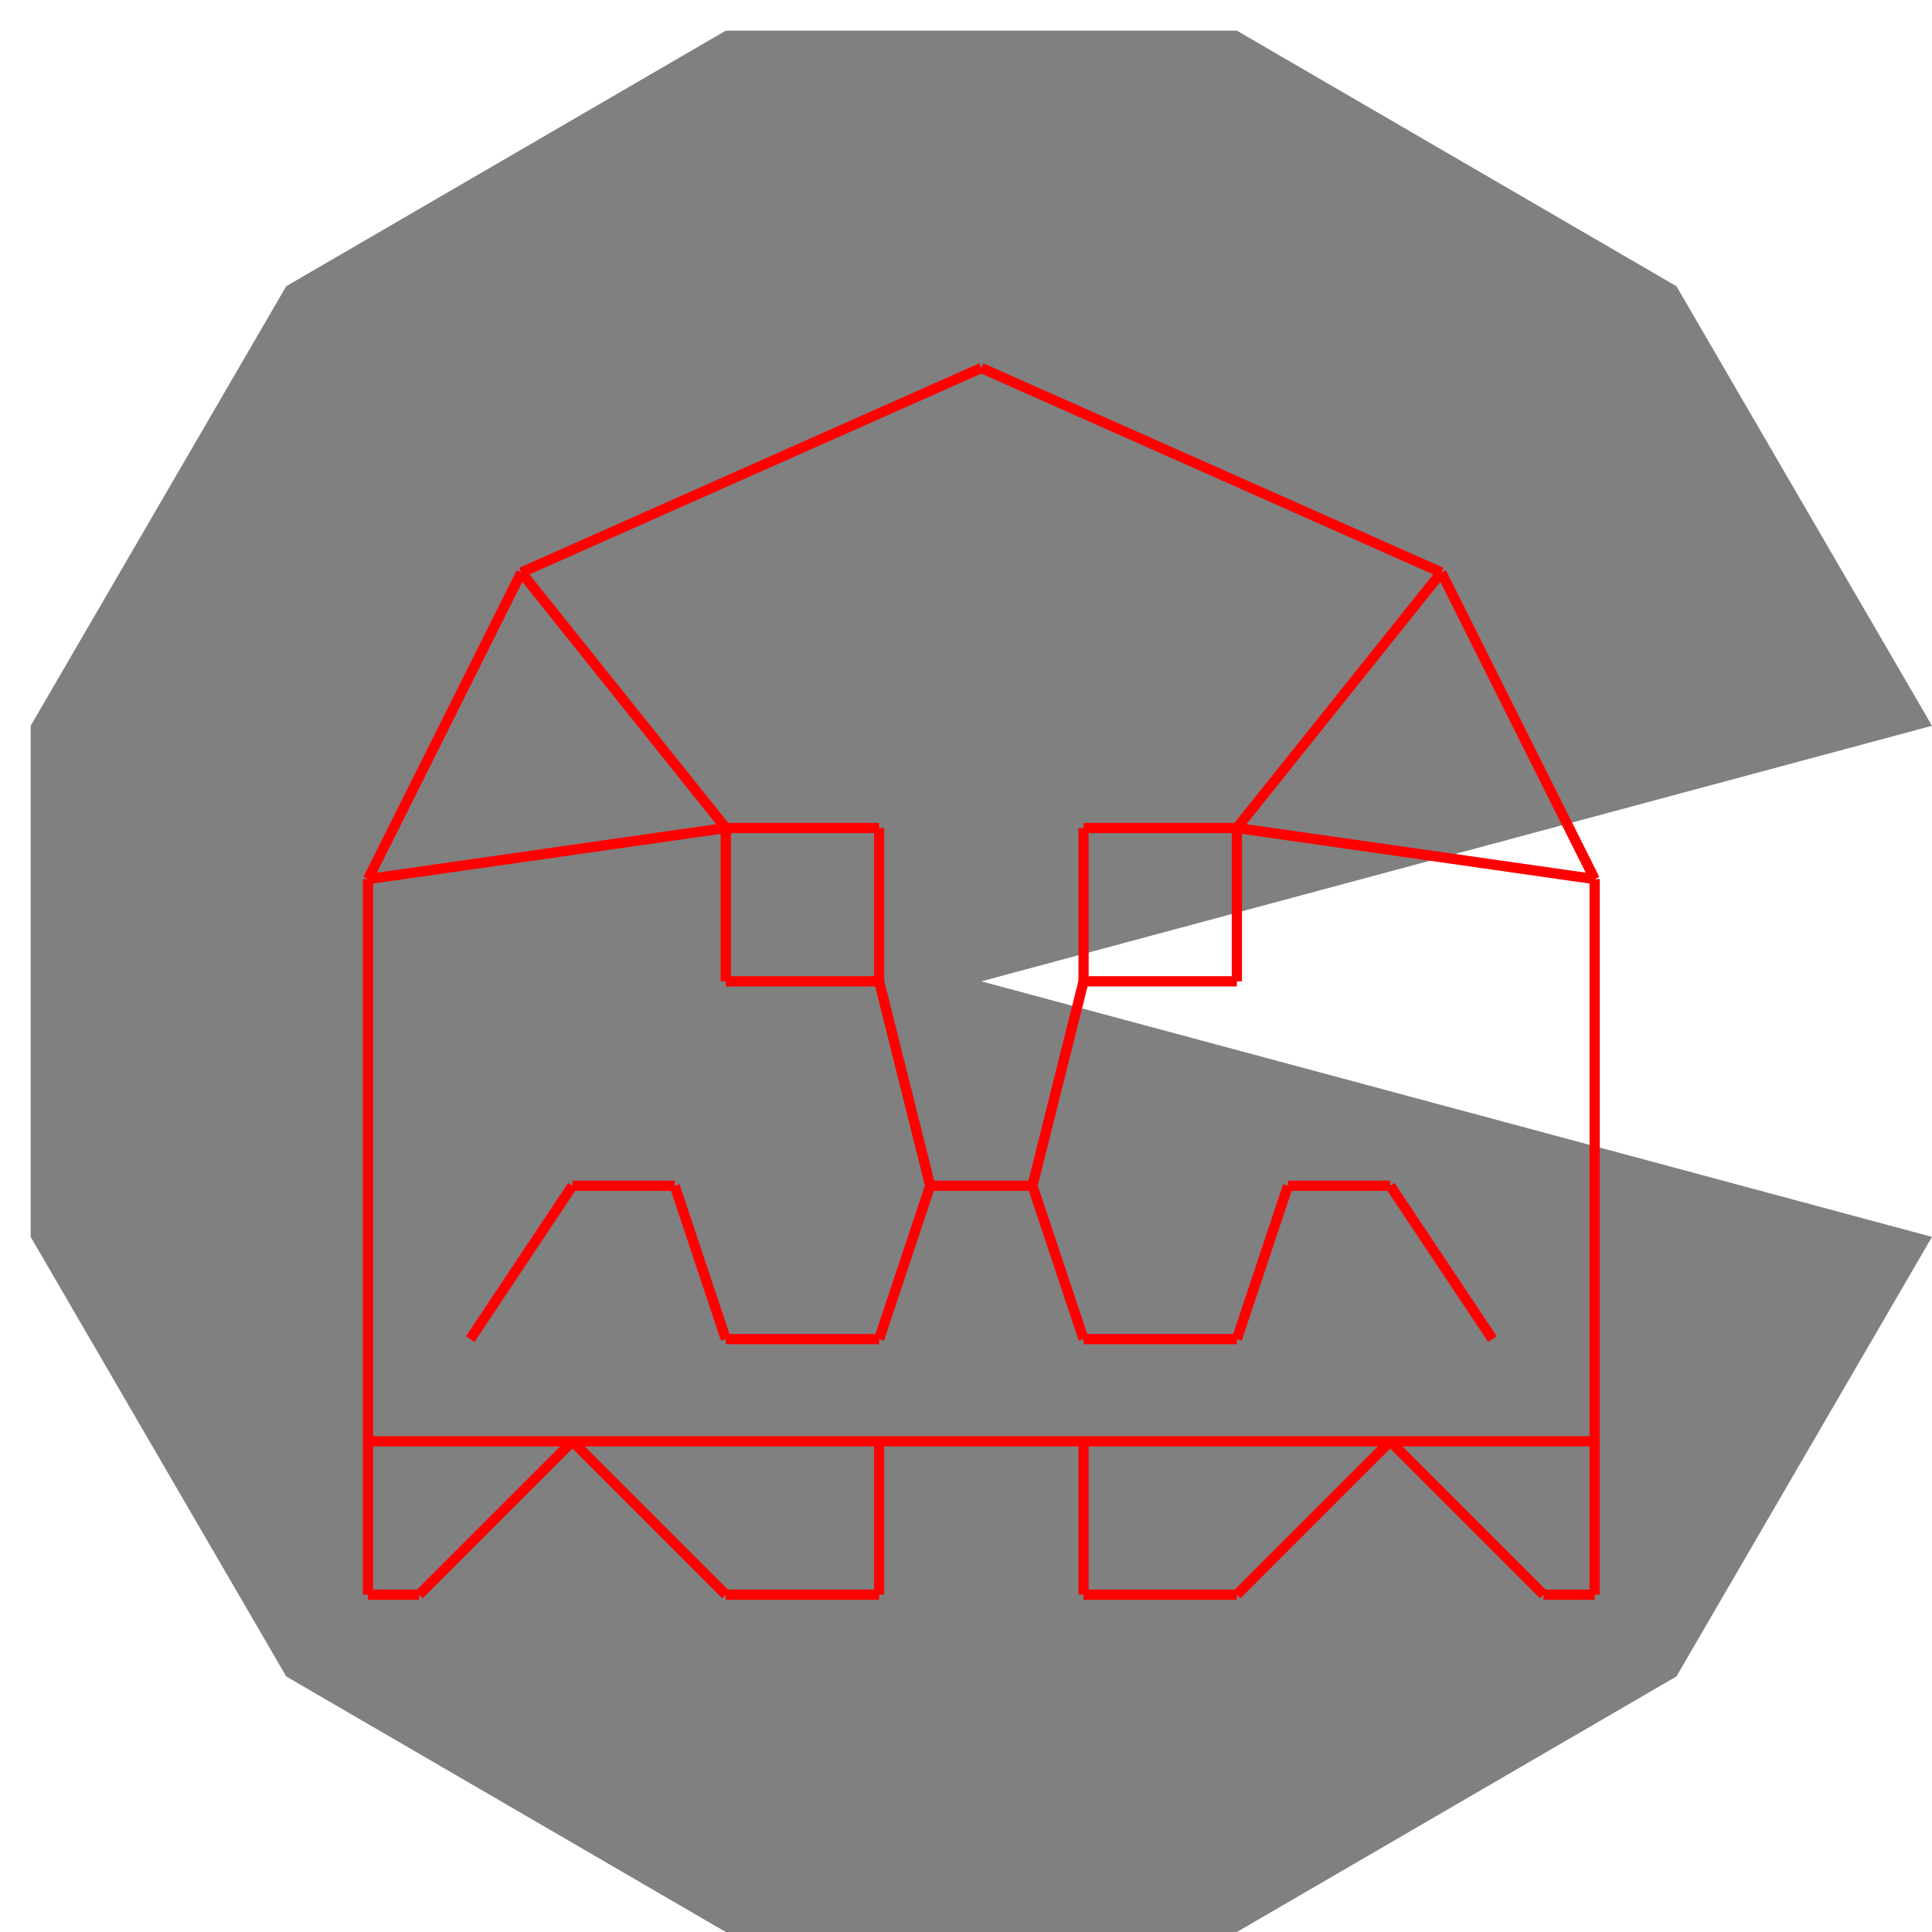
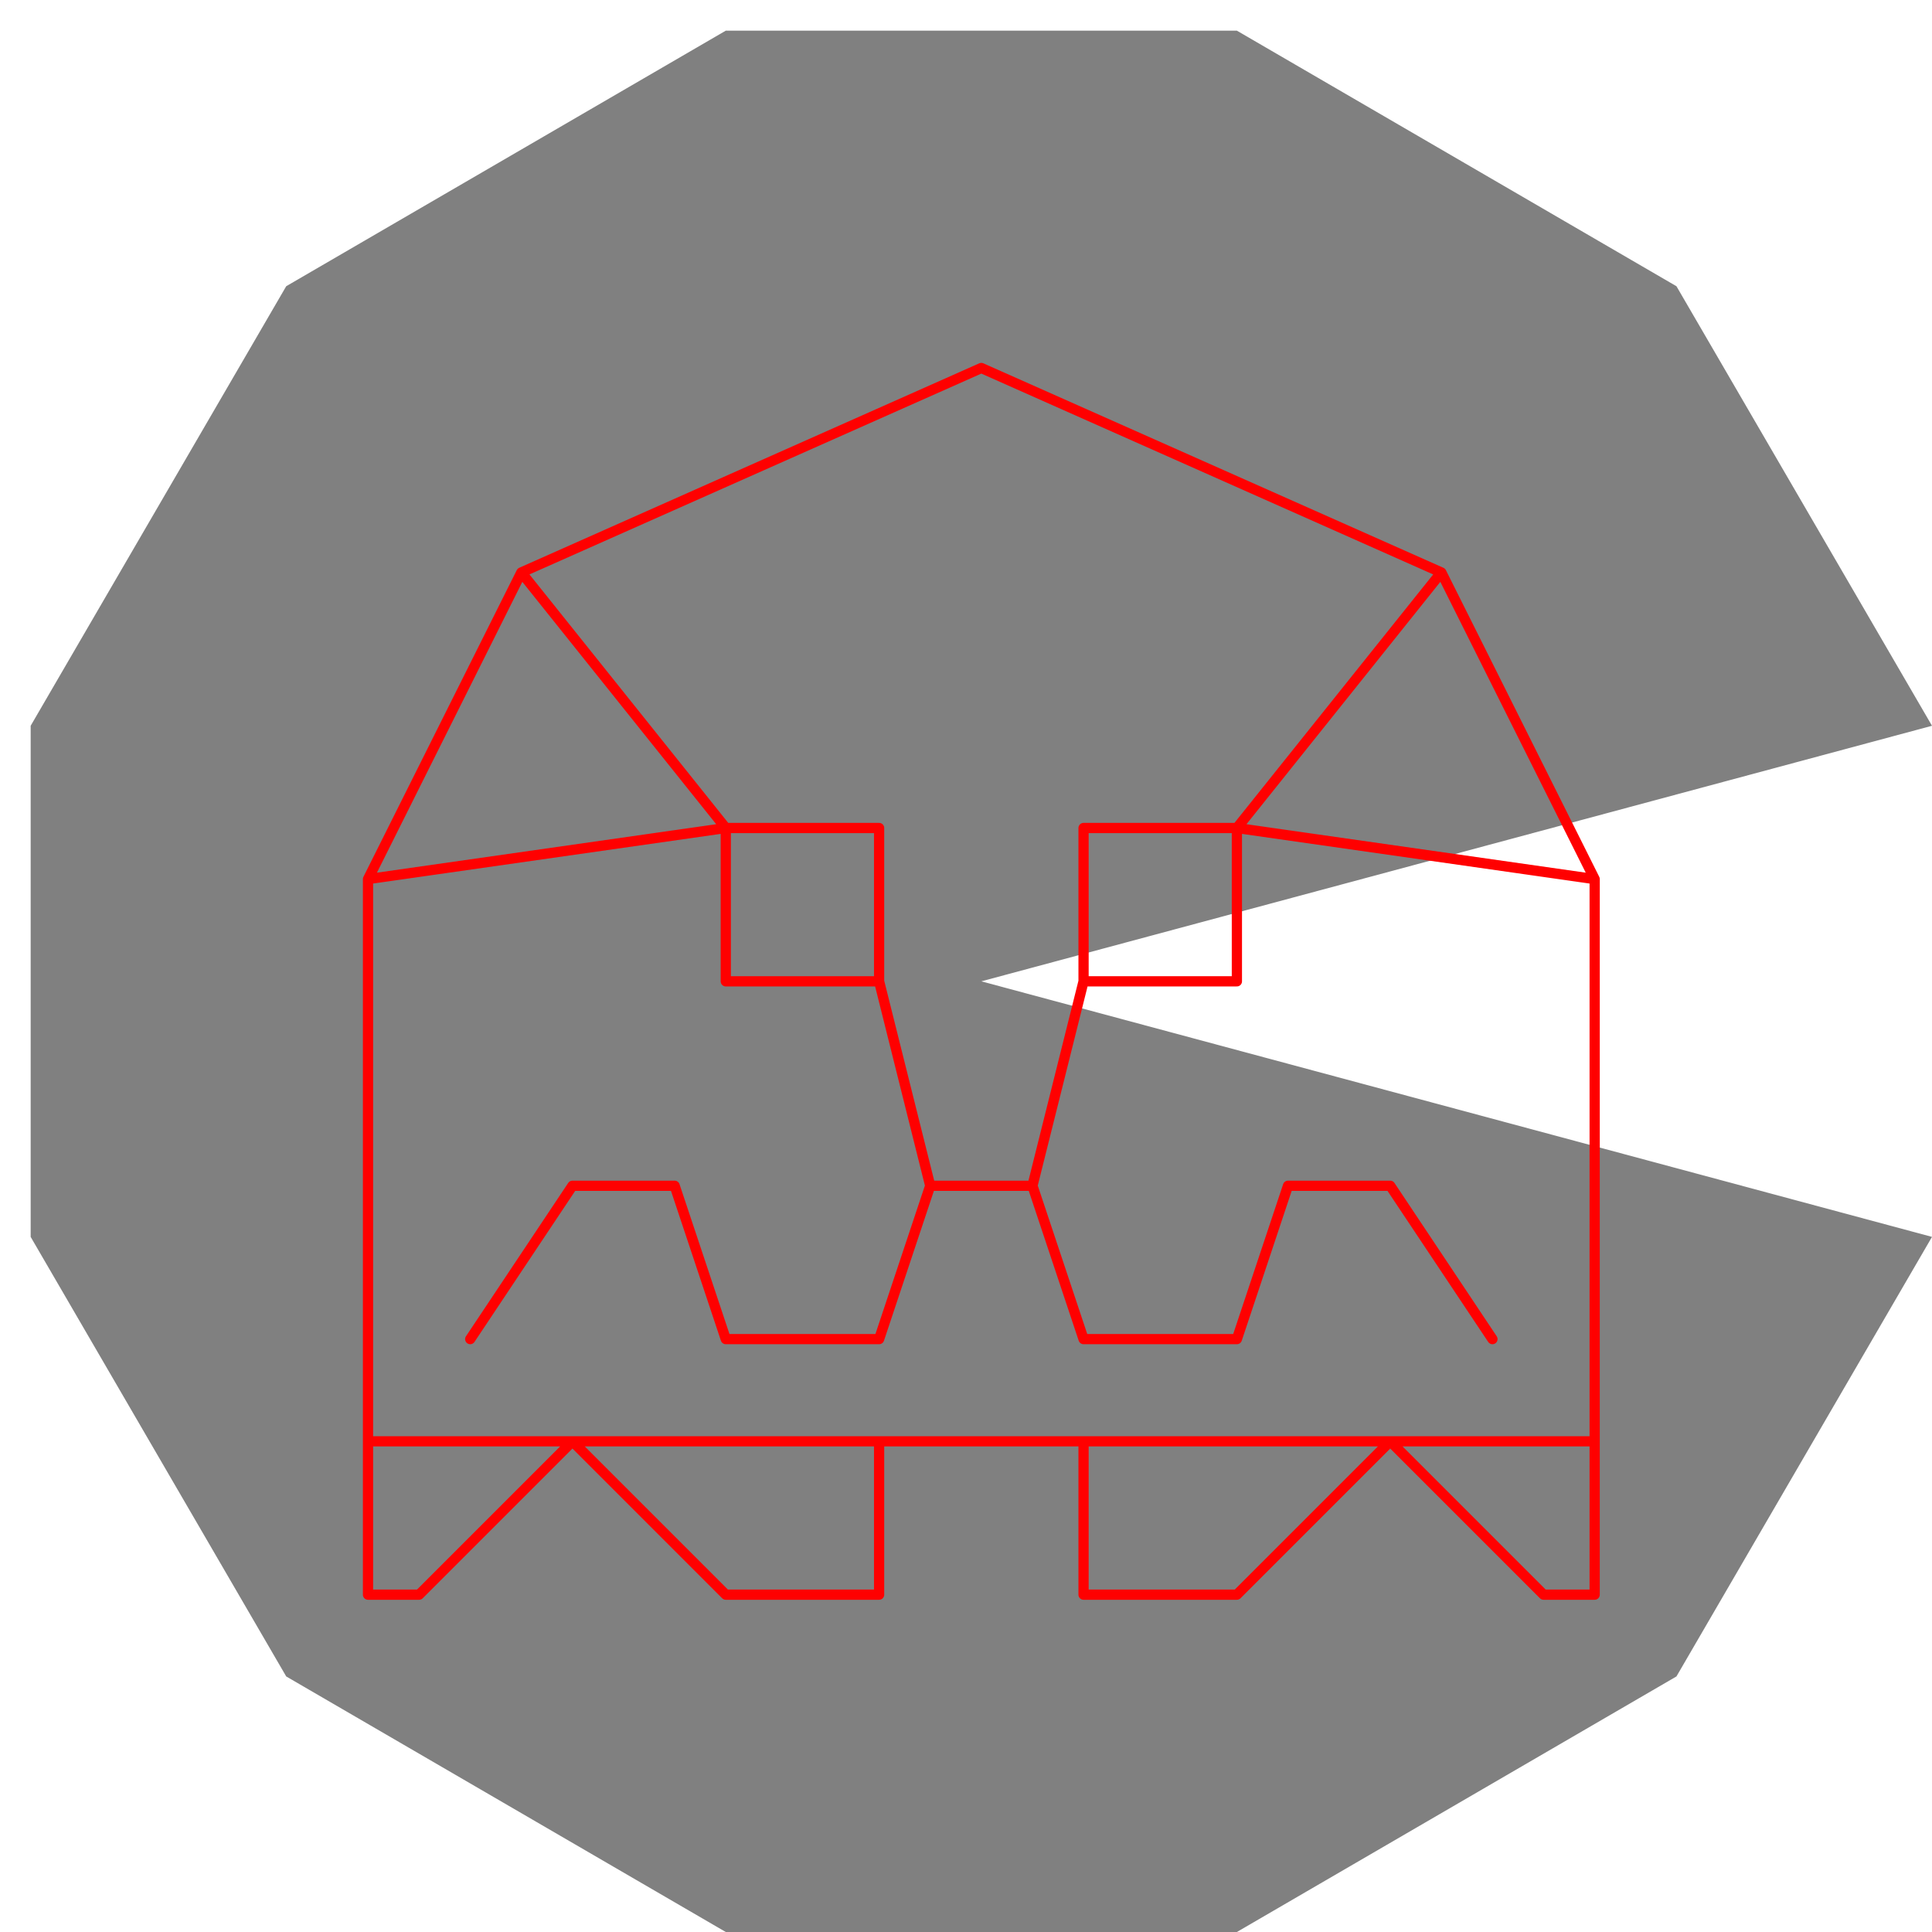
- <svg xmlns="http://www.w3.org/2000/svg" height="500" viewBox="0 0 189 189" width="500">
+ <svg xmlns="http://www.w3.org/2000/svg" viewBox="0 0 189 189" width="500">
  <polygon fill="grey" points="189,121 96,96 189,71 164,28 121,3 71,3 28,28 3,71 3,121 28,164 71,189 121,189 164,164 " />
-   <path d="M36 141L36 156M36 156L41 156M41 156L56 141M56 141L36 141M36 141L36 86M36 86L51 56M51 56L96 36M96 36L141 56M141 56L156 86M156 86L156 141M156 141L136 141M136 141L151 156M151 156L156 156M156 156L156 141M136 141L121 156M121 156L106 156M106 156L106 141M106 141L136 141M56 141L86 141M86 141L86 156M86 156L71 156M71 156L56 141M86 141L106 141M71 81L71 96M71 96L86 96M86 96L86 81M86 81L71 81M106 81L106 96M106 96L121 96M121 96L121 81M121 81L106 81M51 56L71 81M71 81L36 86M141 56L121 81M121 81L156 86M46 131L56 116M56 116L66 116M66 116L71 131M71 131L86 131M86 131L91 116M91 116L101 116M101 116L106 131M106 131L121 131M121 131L126 116M126 116L136 116M136 116L146 131M86 96L91 116M106 96L101 116" stroke="red" />
+   <path d="M36 86L36 141M36 86L51 56M36 86L71 81M36 141L36 156M36 141L56 141M36 156L41 156M41 156L56 141M46 131L56 116M51 56L71 81M51 56L96 36M56 116L66 116M56 141L71 156M56 141L86 141M66 116L71 131M71 81L71 96M71 81L86 81M71 96L86 96M71 131L86 131M71 156L86 156M86 81L86 96M86 96L91 116M86 131L91 116M86 141L86 156M86 141L106 141M91 116L101 116M96 36L141 56M101 116L106 96M101 116L106 131M106 81L106 96M106 81L121 81M106 96L121 96M106 131L121 131M106 141L106 156M106 141L136 141M106 156L121 156M121 81L121 96M121 81L141 56M121 81L156 86M121 131L126 116M121 156L136 141M126 116L136 116M136 116L146 131M136 141L151 156M136 141L156 141M141 56L156 86M151 156L156 156M156 86L156 141M156 141L156 156" style="fill:none;stroke:#ff0000;stroke-linecap:round" />
</svg>
